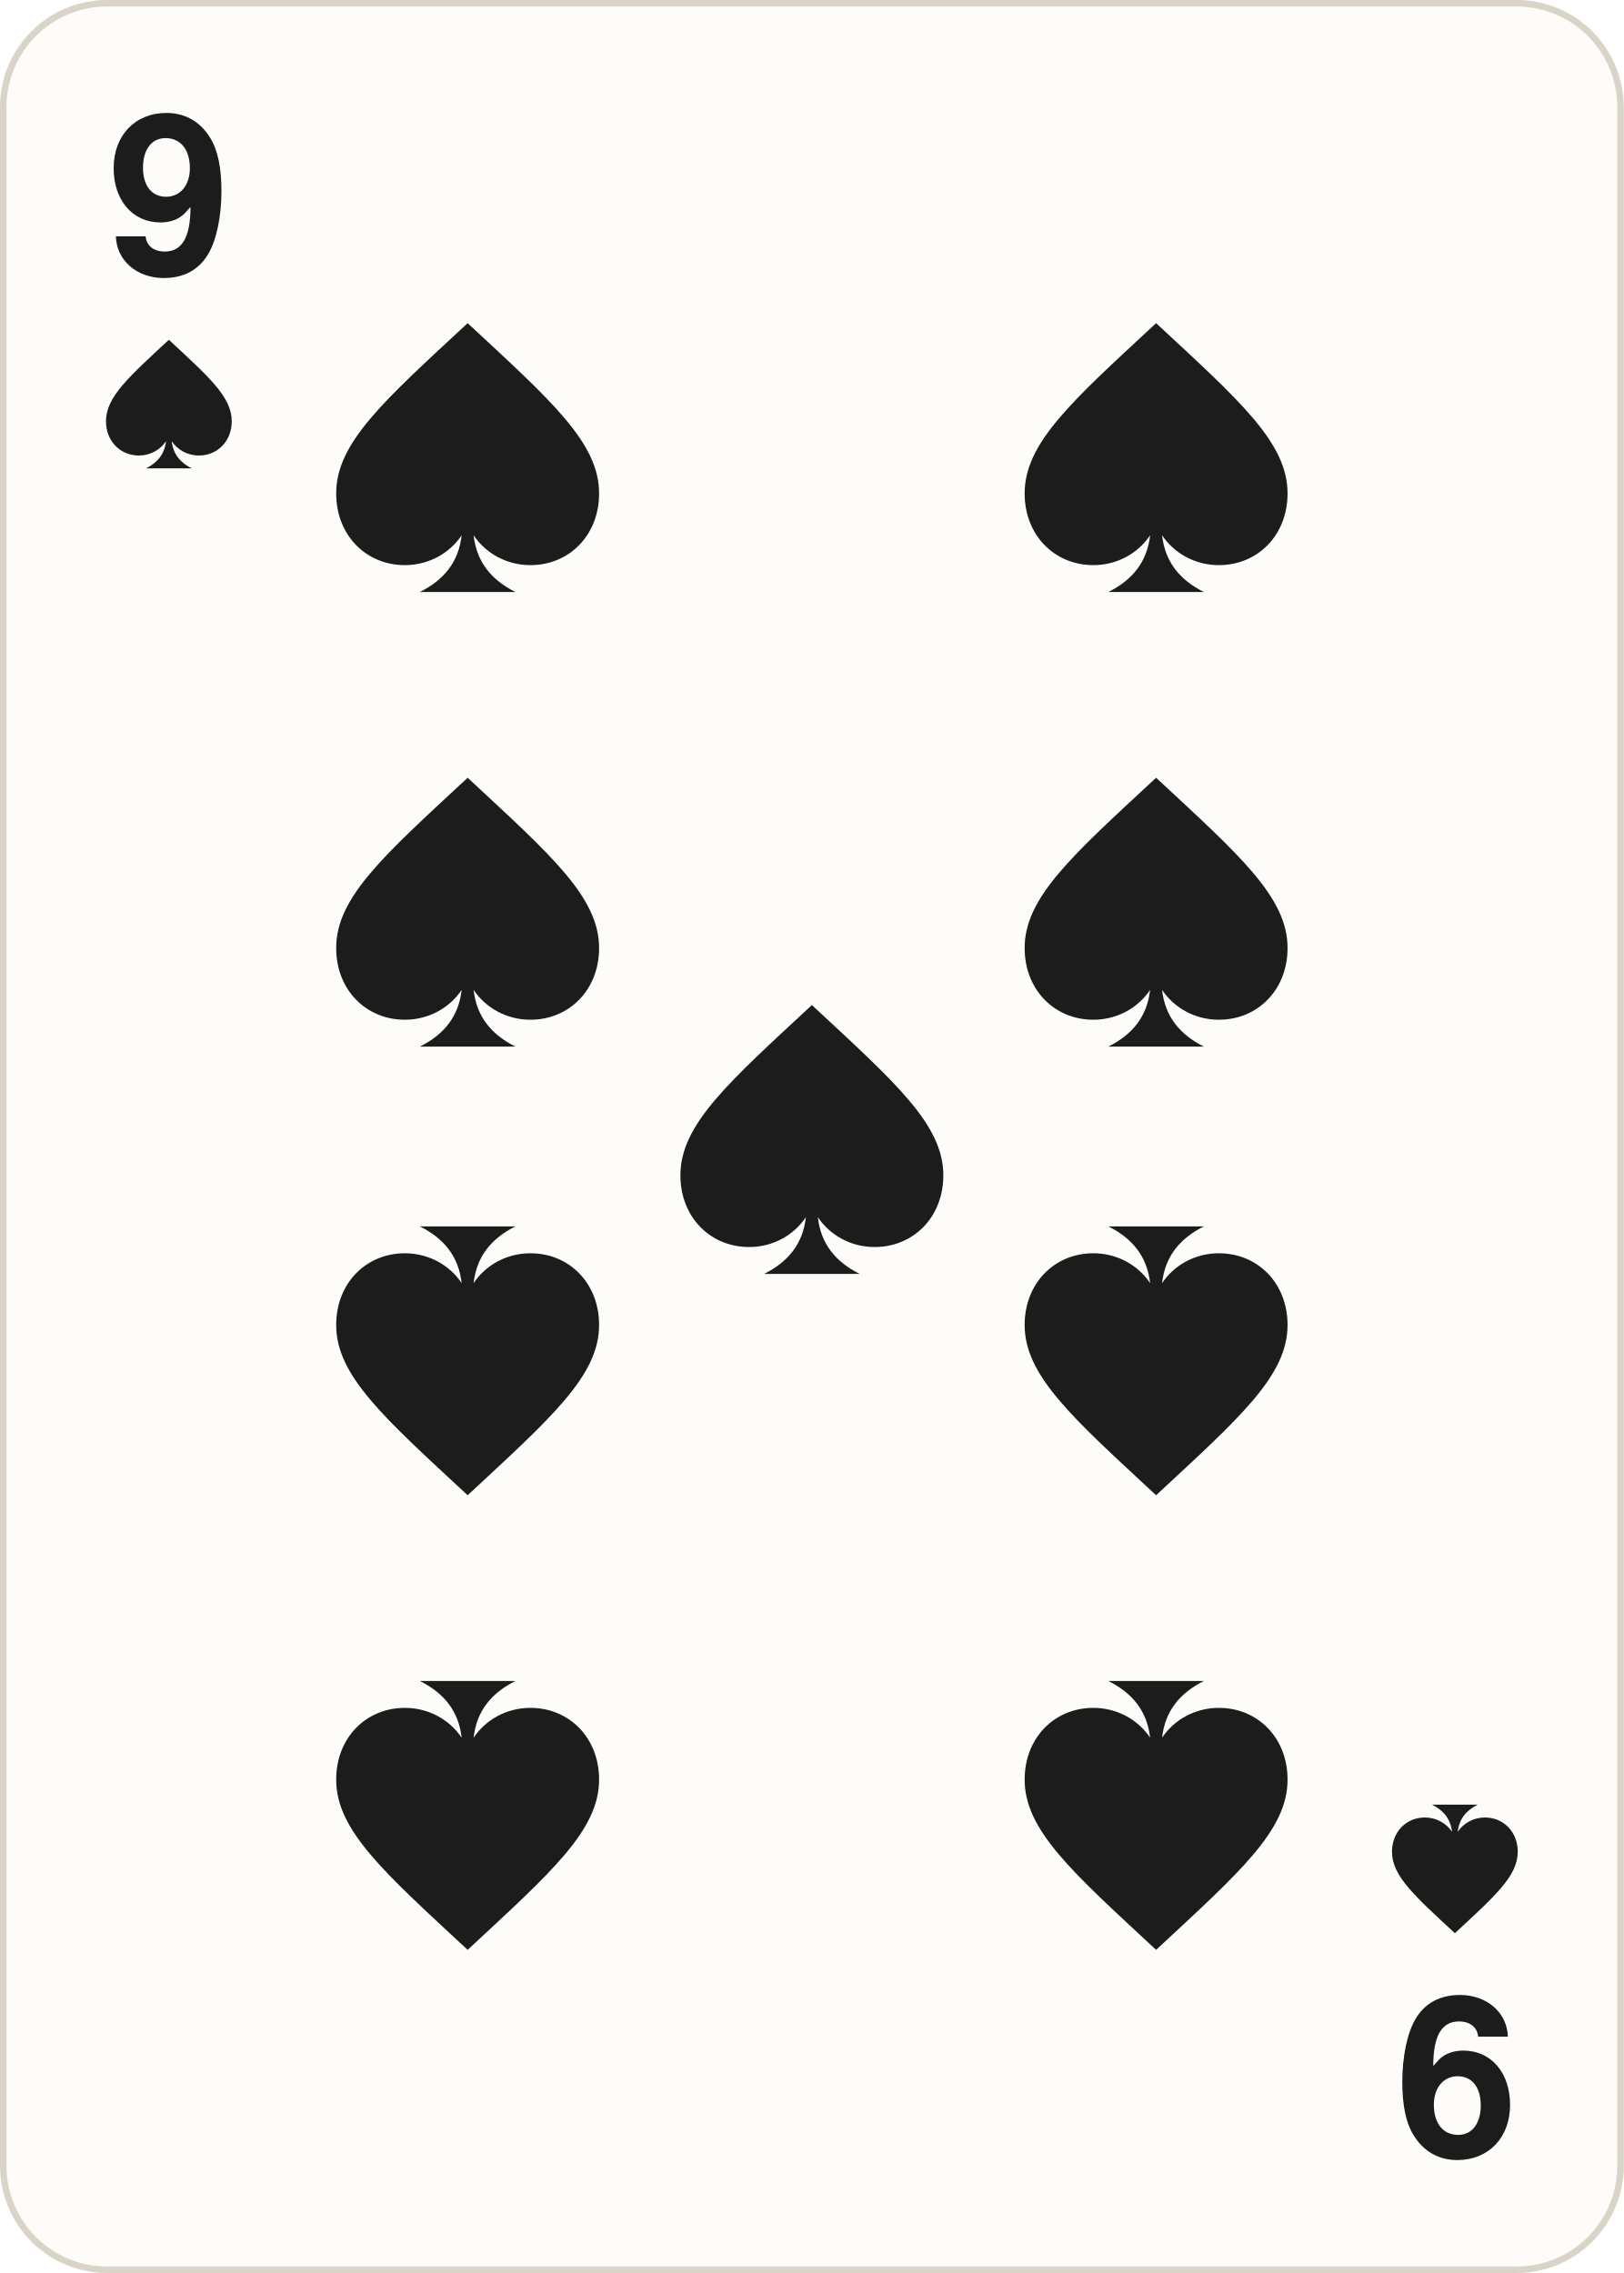
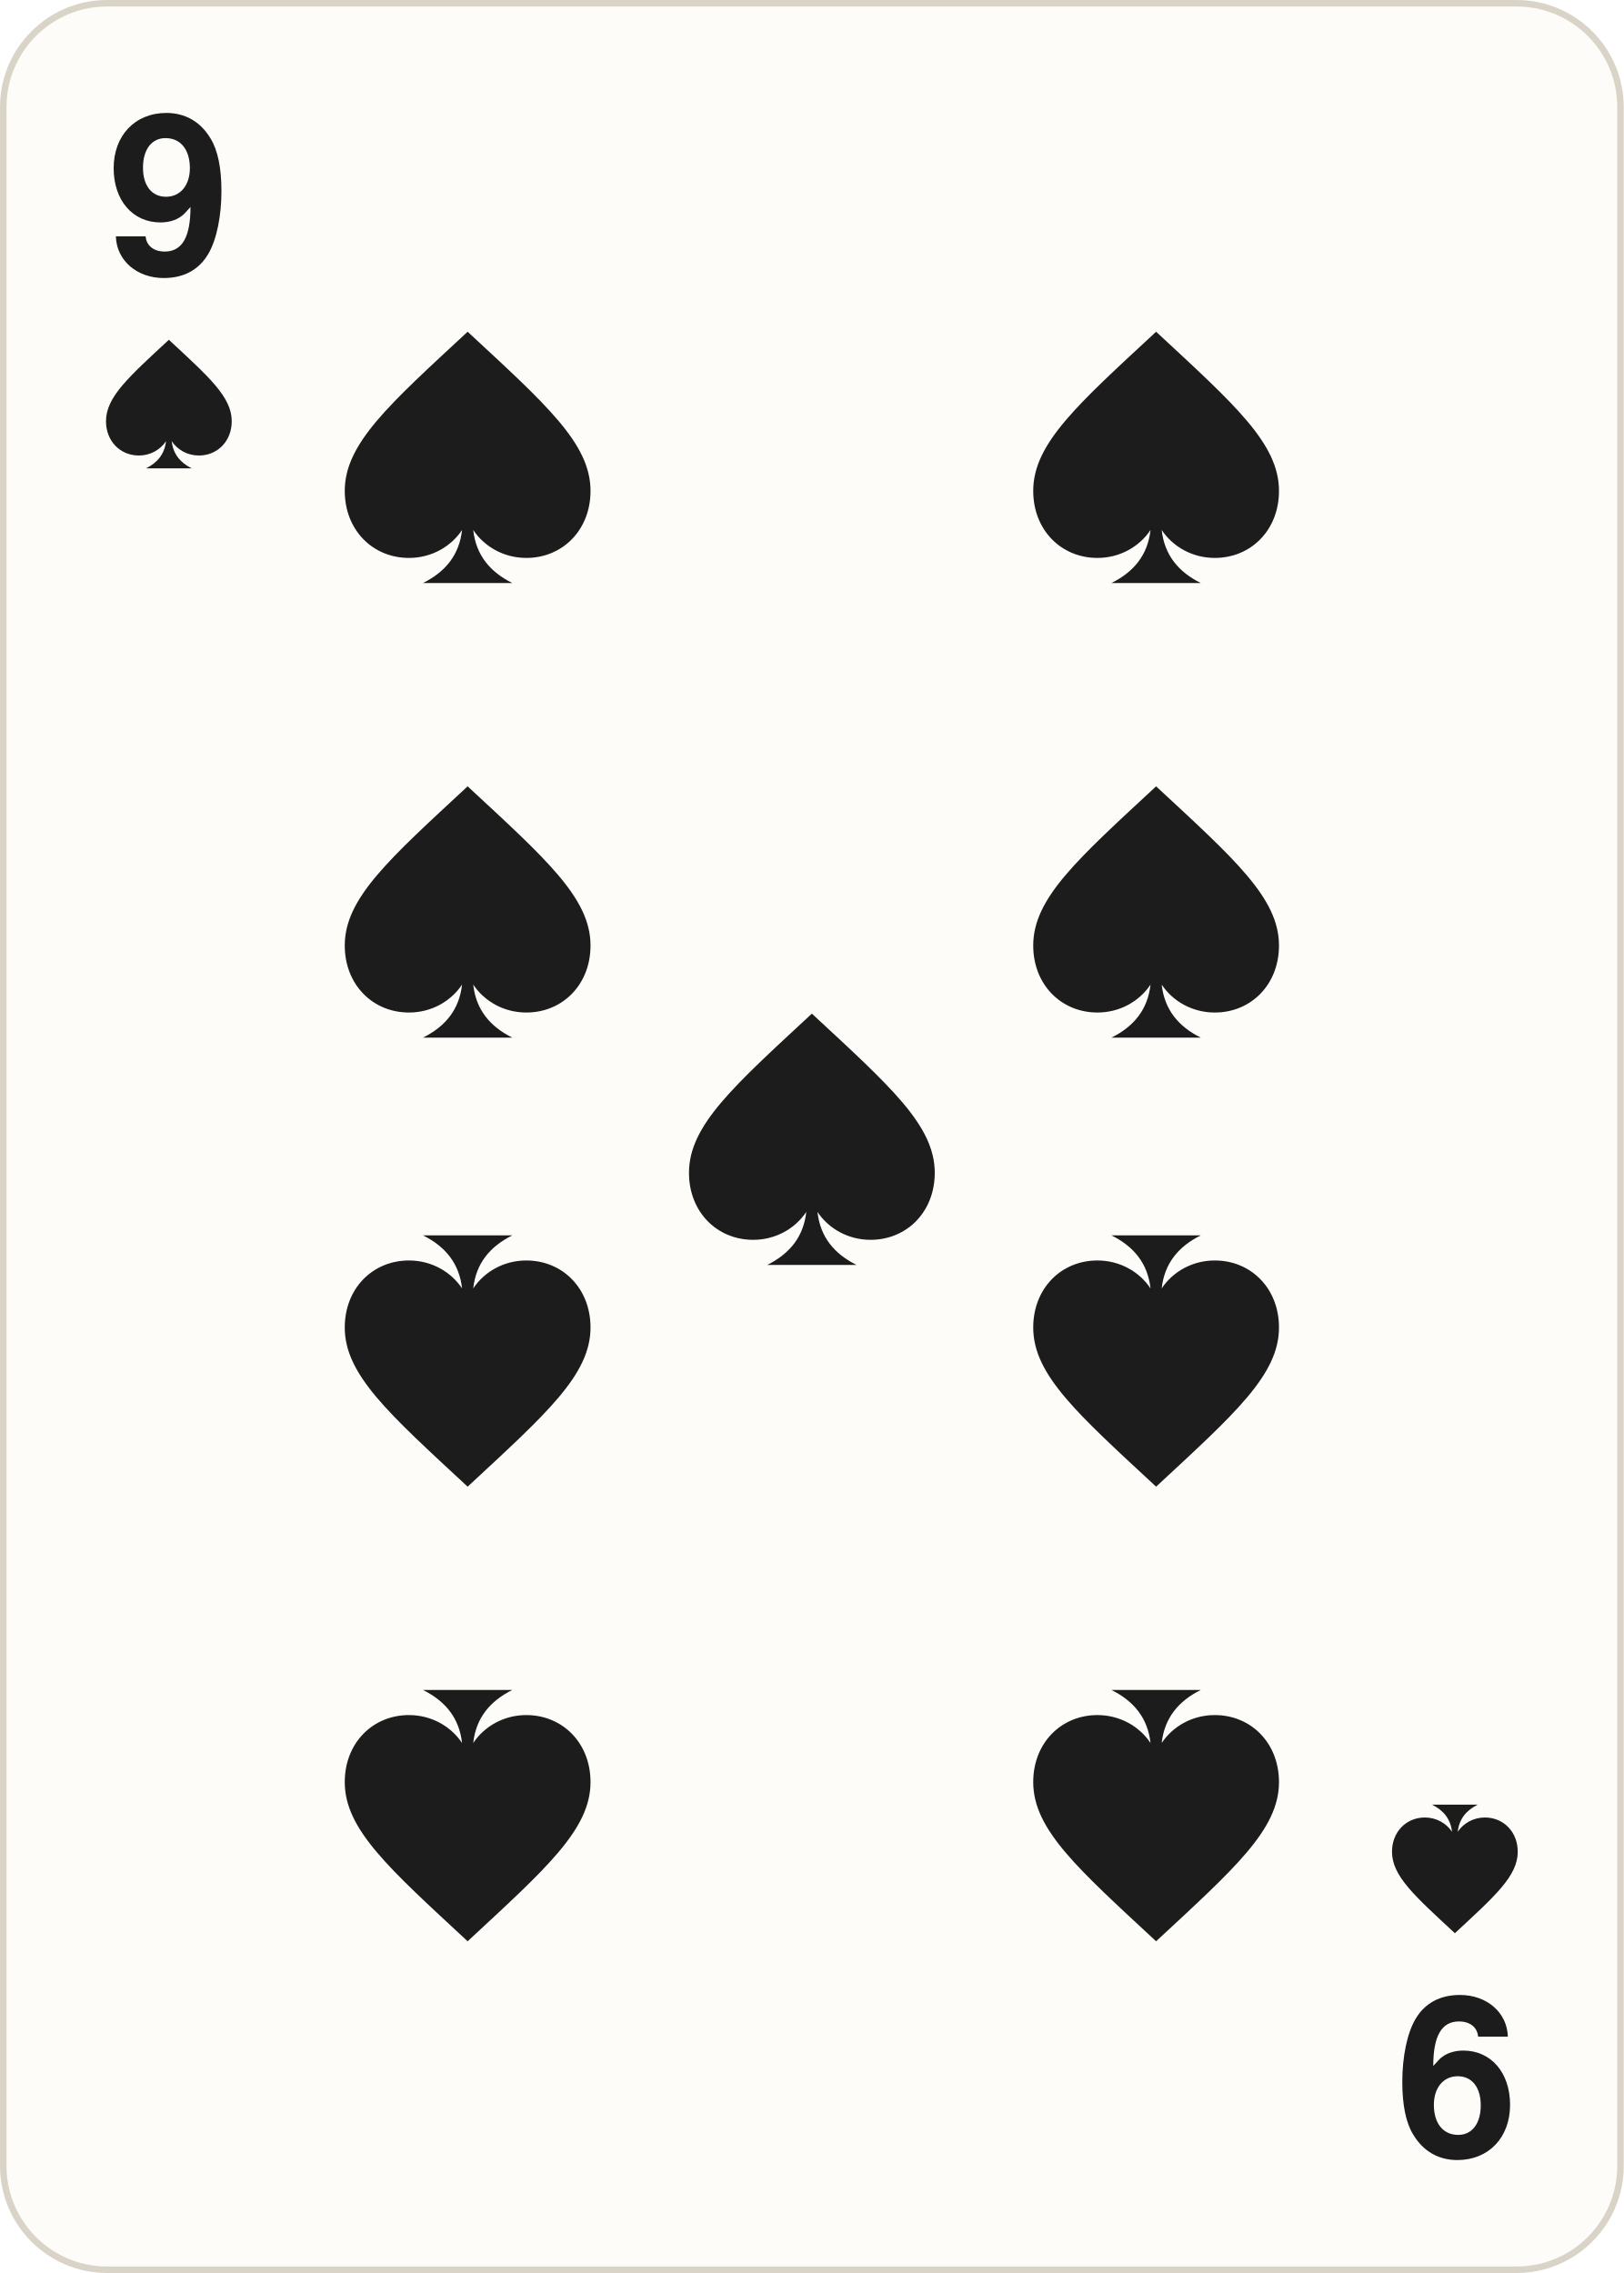
<svg xmlns="http://www.w3.org/2000/svg" viewBox="0 0 250 350" width="250" height="350">
  <rect x="0.5" y="0.5" width="249" height="349" rx="16" fill="#fdfcf8" stroke="#d9d4c7" stroke-width="1" />
  <text x="26" y="42" font-size="34" font-weight="700" text-anchor="middle" fill="#1c1c1c" font-family="Helvetica Neue, Helvetica, Arial, sans-serif">9</text>
  <path d="M50,6 C78,32 94,46 94,63 C94,77 84,87 71,87 C63,87 56,83 52,77 C53,86 58,92 66,96 L34,96 C42,92 47,86 48,77 C44,83 37,87 29,87 C16,87 6,77 6,63 C6,46 22,32 50,6 Z" fill="#1c1c1c" transform="translate(26.0,62.0) scale(0.22) translate(-50,-50)" />
  <g transform="rotate(180 125.0 175.0)">
    <text x="26" y="42" font-size="34" font-weight="700" text-anchor="middle" fill="#1c1c1c" font-family="Helvetica Neue, Helvetica, Arial, sans-serif">9</text>
    <path d="M50,6 C78,32 94,46 94,63 C94,77 84,87 71,87 C63,87 56,83 52,77 C53,86 58,92 66,96 L34,96 C42,92 47,86 48,77 C44,83 37,87 29,87 C16,87 6,77 6,63 C6,46 22,32 50,6 Z" fill="#1c1c1c" transform="translate(26.0,62.0) scale(0.22) translate(-50,-50)" />
  </g>
-   <path d="M50,6 C78,32 94,46 94,63 C94,77 84,87 71,87 C63,87 56,83 52,77 C53,86 58,92 66,96 L34,96 C42,92 47,86 48,77 C44,83 37,87 29,87 C16,87 6,77 6,63 C6,46 22,32 50,6 Z" fill="#1c1c1c" transform="translate(72.0,70.0) scale(0.46) translate(-50,-50)" />
-   <path d="M50,6 C78,32 94,46 94,63 C94,77 84,87 71,87 C63,87 56,83 52,77 C53,86 58,92 66,96 L34,96 C42,92 47,86 48,77 C44,83 37,87 29,87 C16,87 6,77 6,63 C6,46 22,32 50,6 Z" fill="#1c1c1c" transform="translate(178.0,70.0) scale(0.46) translate(-50,-50)" />
-   <path d="M50,6 C78,32 94,46 94,63 C94,77 84,87 71,87 C63,87 56,83 52,77 C53,86 58,92 66,96 L34,96 C42,92 47,86 48,77 C44,83 37,87 29,87 C16,87 6,77 6,63 C6,46 22,32 50,6 Z" fill="#1c1c1c" transform="translate(72.0,140.0) scale(0.46) translate(-50,-50)" />
-   <path d="M50,6 C78,32 94,46 94,63 C94,77 84,87 71,87 C63,87 56,83 52,77 C53,86 58,92 66,96 L34,96 C42,92 47,86 48,77 C44,83 37,87 29,87 C16,87 6,77 6,63 C6,46 22,32 50,6 Z" fill="#1c1c1c" transform="translate(178.0,140.0) scale(0.46) translate(-50,-50)" />
-   <path d="M50,6 C78,32 94,46 94,63 C94,77 84,87 71,87 C63,87 56,83 52,77 C53,86 58,92 66,96 L34,96 C42,92 47,86 48,77 C44,83 37,87 29,87 C16,87 6,77 6,63 C6,46 22,32 50,6 Z" fill="#1c1c1c" transform="translate(125.0,175.0) scale(0.46) translate(-50,-50)" />
-   <path d="M50,6 C78,32 94,46 94,63 C94,77 84,87 71,87 C63,87 56,83 52,77 C53,86 58,92 66,96 L34,96 C42,92 47,86 48,77 C44,83 37,87 29,87 C16,87 6,77 6,63 C6,46 22,32 50,6 Z" fill="#1c1c1c" transform="translate(72.0,210.0) rotate(180) scale(0.46) translate(-50,-50)" />
-   <path d="M50,6 C78,32 94,46 94,63 C94,77 84,87 71,87 C63,87 56,83 52,77 C53,86 58,92 66,96 L34,96 C42,92 47,86 48,77 C44,83 37,87 29,87 C16,87 6,77 6,63 C6,46 22,32 50,6 Z" fill="#1c1c1c" transform="translate(178.0,210.0) rotate(180) scale(0.46) translate(-50,-50)" />
-   <path d="M50,6 C78,32 94,46 94,63 C94,77 84,87 71,87 C63,87 56,83 52,77 C53,86 58,92 66,96 L34,96 C42,92 47,86 48,77 C44,83 37,87 29,87 C16,87 6,77 6,63 C6,46 22,32 50,6 Z" fill="#1c1c1c" transform="translate(72.0,280.0) rotate(180) scale(0.46) translate(-50,-50)" />
-   <path d="M50,6 C78,32 94,46 94,63 C94,77 84,87 71,87 C63,87 56,83 52,77 C53,86 58,92 66,96 L34,96 C42,92 47,86 48,77 C44,83 37,87 29,87 C16,87 6,77 6,63 C6,46 22,32 50,6 Z" fill="#1c1c1c" transform="translate(178.0,280.0) rotate(180) scale(0.46) translate(-50,-50)" />
+   <path d="M50,6 C78,32 94,46 94,63 C94,77 84,87 71,87 C63,87 56,83 52,77 C53,86 58,92 66,96 L34,96 C42,92 47,86 48,77 C44,83 37,87 29,87 C16,87 6,77 6,63 C6,46 22,32 50,6 Z" fill="#1c1c1c" transform="translate(72.0,70.0) scale(0.43) translate(-50,-50)" />
+   <path d="M50,6 C78,32 94,46 94,63 C94,77 84,87 71,87 C63,87 56,83 52,77 C53,86 58,92 66,96 L34,96 C42,92 47,86 48,77 C44,83 37,87 29,87 C16,87 6,77 6,63 C6,46 22,32 50,6 Z" fill="#1c1c1c" transform="translate(178.0,70.0) scale(0.43) translate(-50,-50)" />
+   <path d="M50,6 C78,32 94,46 94,63 C94,77 84,87 71,87 C63,87 56,83 52,77 C53,86 58,92 66,96 L34,96 C42,92 47,86 48,77 C44,83 37,87 29,87 C16,87 6,77 6,63 C6,46 22,32 50,6 Z" fill="#1c1c1c" transform="translate(72.0,140.0) scale(0.43) translate(-50,-50)" />
+   <path d="M50,6 C78,32 94,46 94,63 C94,77 84,87 71,87 C63,87 56,83 52,77 C53,86 58,92 66,96 L34,96 C42,92 47,86 48,77 C44,83 37,87 29,87 C16,87 6,77 6,63 C6,46 22,32 50,6 Z" fill="#1c1c1c" transform="translate(178.0,140.0) scale(0.43) translate(-50,-50)" />
+   <path d="M50,6 C78,32 94,46 94,63 C94,77 84,87 71,87 C63,87 56,83 52,77 C53,86 58,92 66,96 L34,96 C42,92 47,86 48,77 C44,83 37,87 29,87 C16,87 6,77 6,63 C6,46 22,32 50,6 Z" fill="#1c1c1c" transform="translate(125.0,175.0) scale(0.43) translate(-50,-50)" />
+   <path d="M50,6 C78,32 94,46 94,63 C94,77 84,87 71,87 C63,87 56,83 52,77 C53,86 58,92 66,96 L34,96 C42,92 47,86 48,77 C44,83 37,87 29,87 C16,87 6,77 6,63 C6,46 22,32 50,6 Z" fill="#1c1c1c" transform="translate(72.0,210.0) rotate(180) scale(0.43) translate(-50,-50)" />
+   <path d="M50,6 C78,32 94,46 94,63 C94,77 84,87 71,87 C63,87 56,83 52,77 C53,86 58,92 66,96 L34,96 C42,92 47,86 48,77 C44,83 37,87 29,87 C16,87 6,77 6,63 C6,46 22,32 50,6 Z" fill="#1c1c1c" transform="translate(178.0,210.0) rotate(180) scale(0.43) translate(-50,-50)" />
+   <path d="M50,6 C78,32 94,46 94,63 C94,77 84,87 71,87 C63,87 56,83 52,77 C53,86 58,92 66,96 L34,96 C42,92 47,86 48,77 C44,83 37,87 29,87 C16,87 6,77 6,63 C6,46 22,32 50,6 Z" fill="#1c1c1c" transform="translate(72.0,280.0) rotate(180) scale(0.43) translate(-50,-50)" />
+   <path d="M50,6 C78,32 94,46 94,63 C94,77 84,87 71,87 C63,87 56,83 52,77 C53,86 58,92 66,96 L34,96 C42,92 47,86 48,77 C44,83 37,87 29,87 C16,87 6,77 6,63 C6,46 22,32 50,6 Z" fill="#1c1c1c" transform="translate(178.0,280.0) rotate(180) scale(0.43) translate(-50,-50)" />
</svg>
